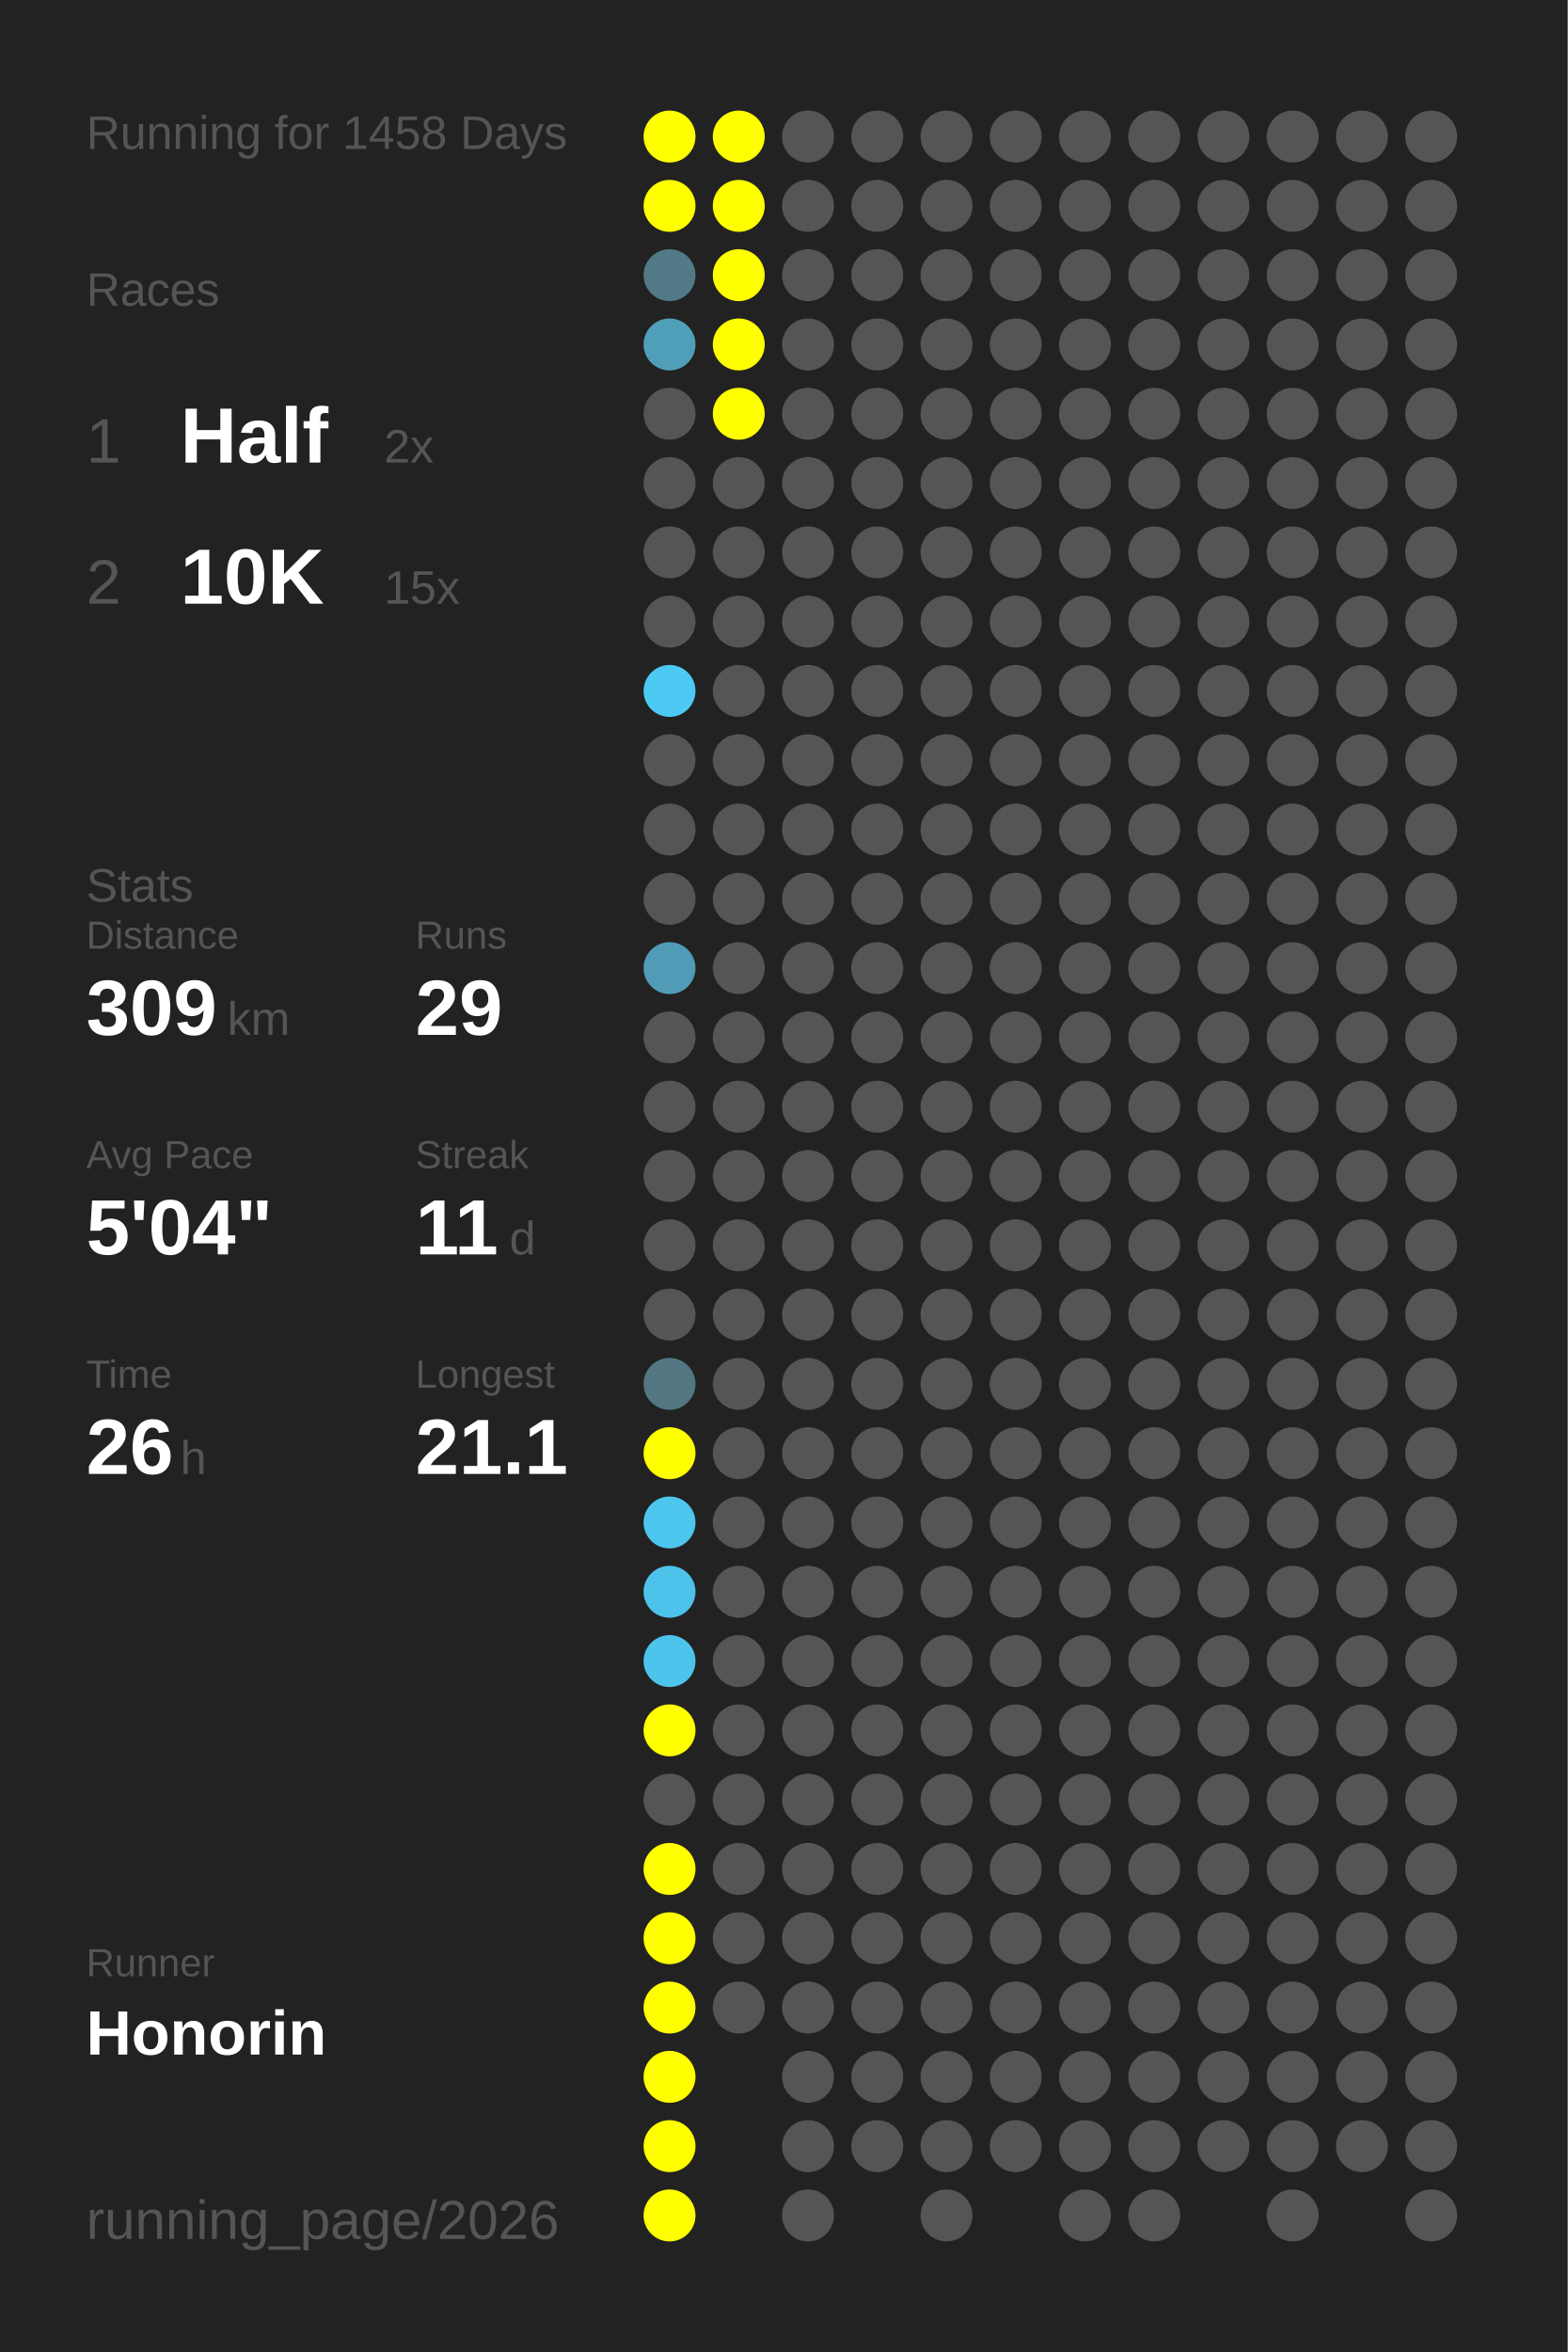
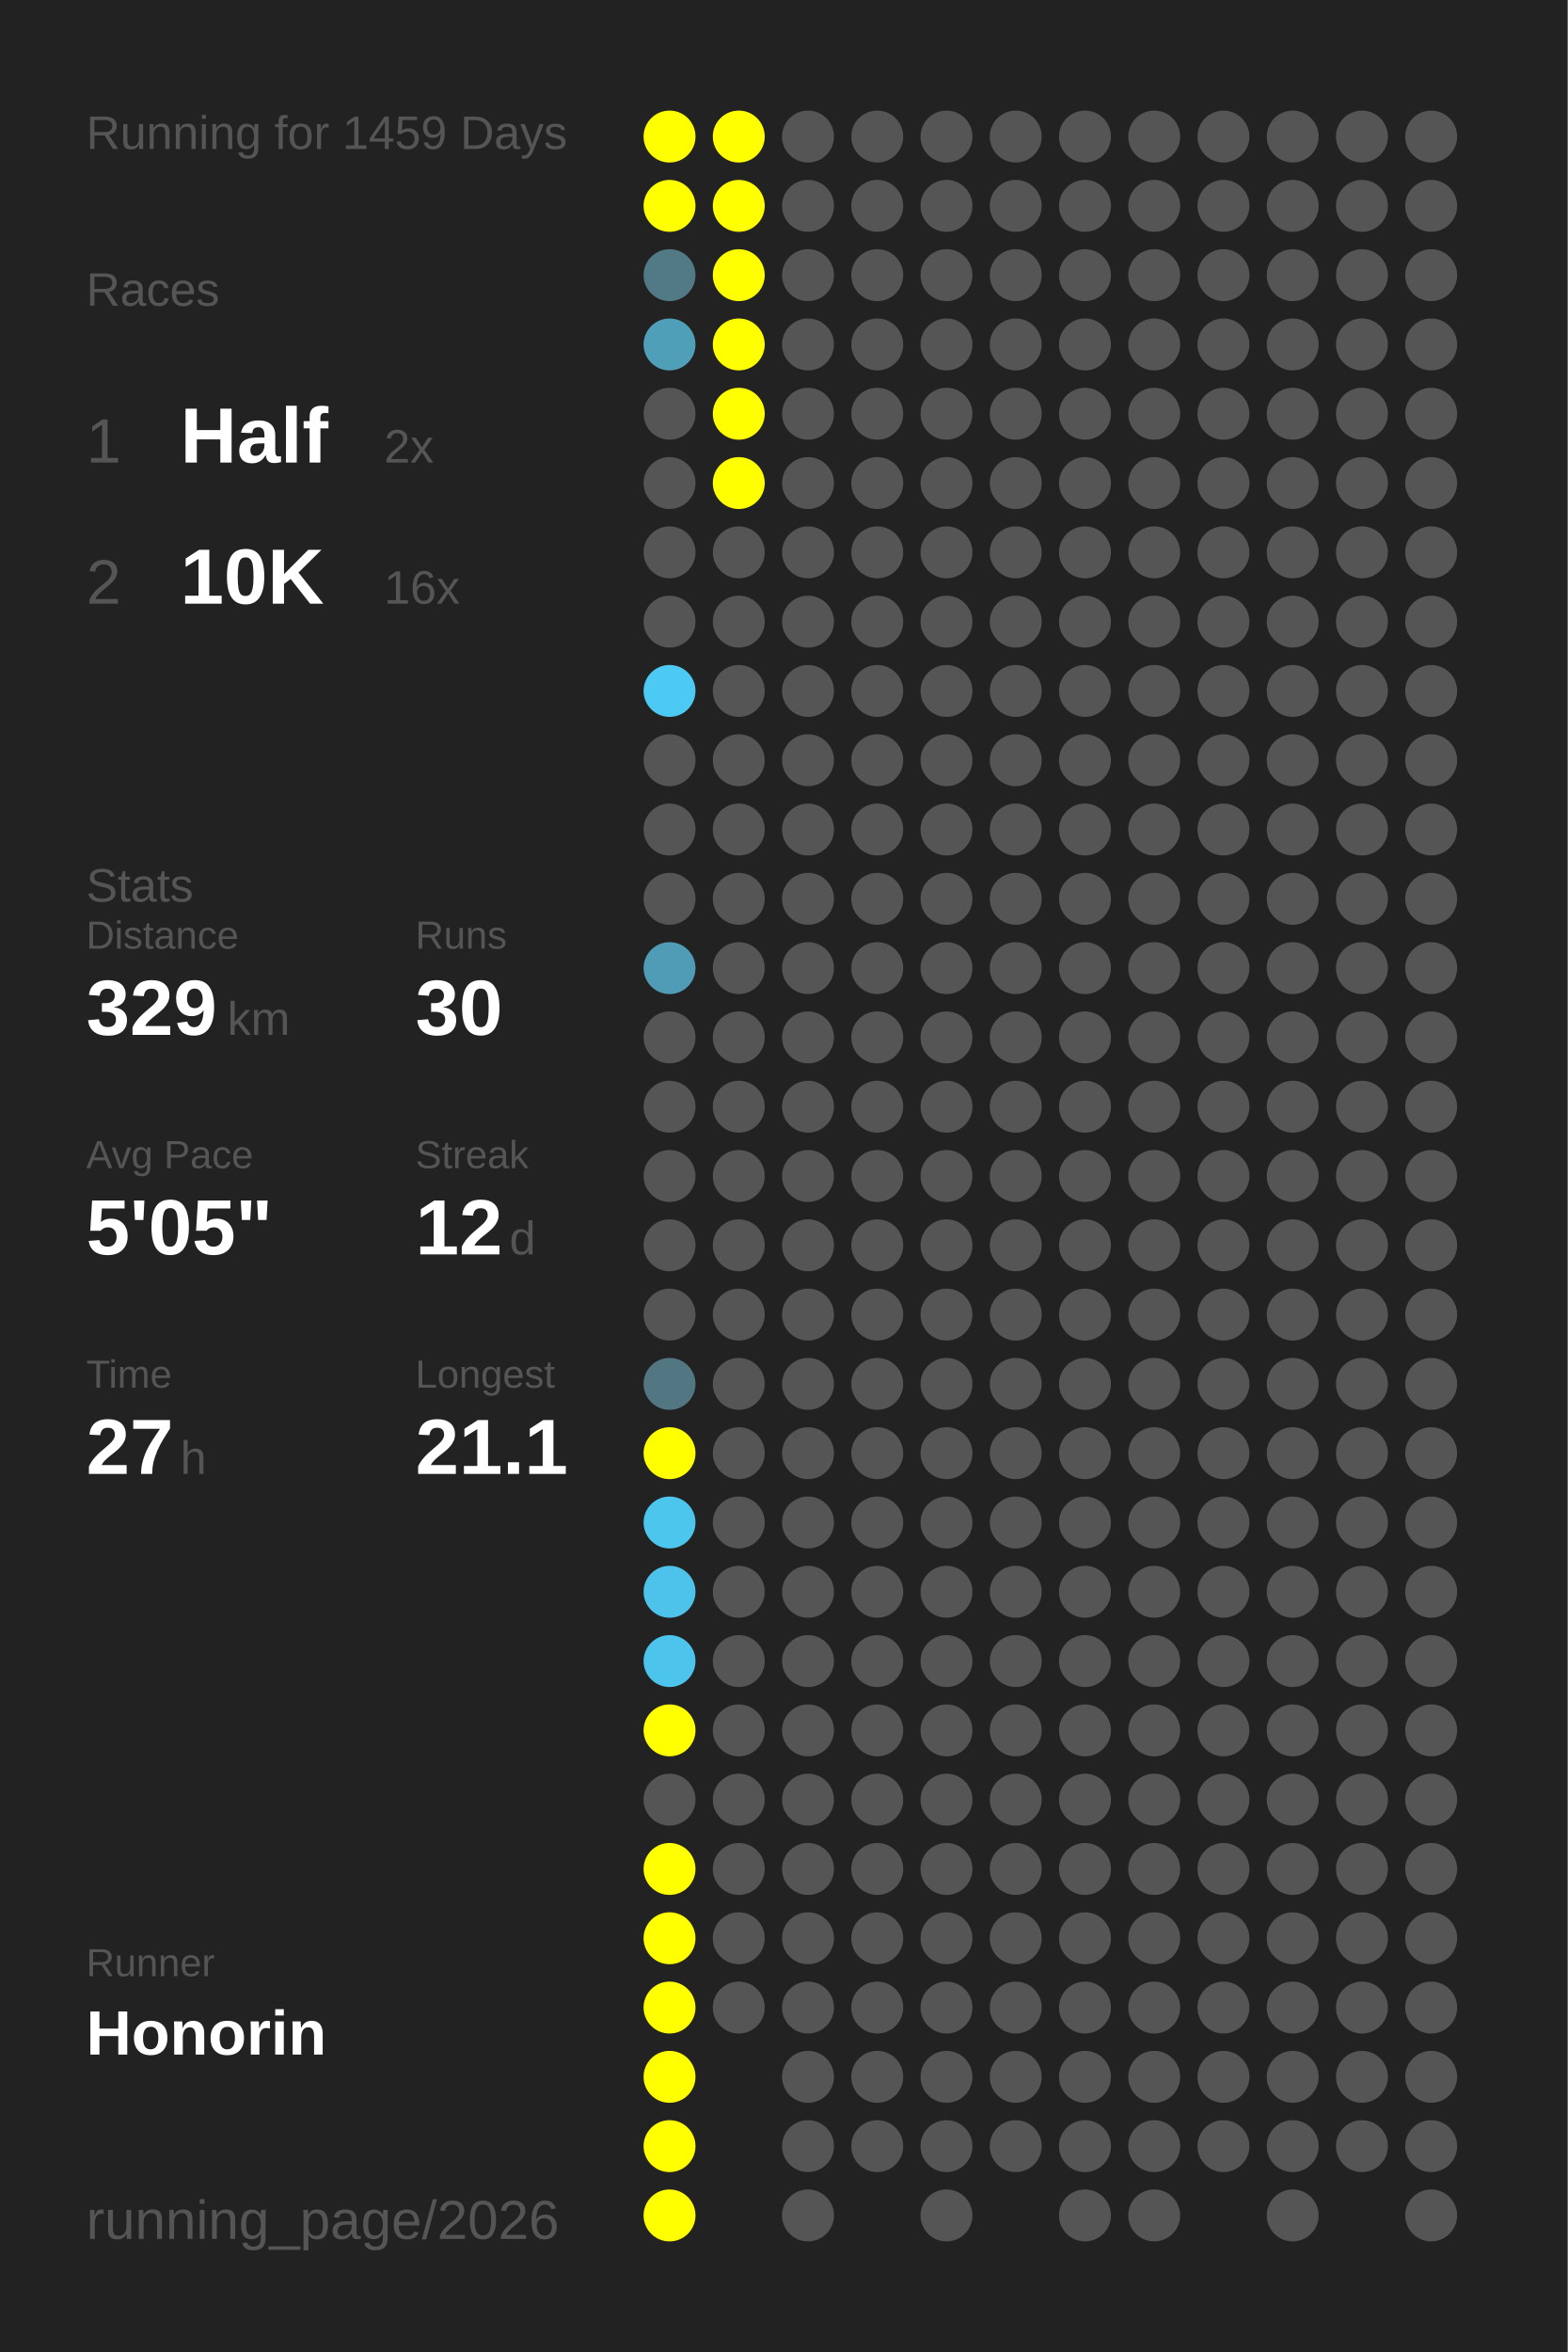
<svg xmlns="http://www.w3.org/2000/svg" baseProfile="full" height="300mm" version="1.1" viewBox="0,0,200,300" width="200mm">
  <defs />
  <rect fill="#222222" height="300" width="200" x="0" y="0" />
-   <text fill="#555555" style="font-size:6px; font-family:Arial;" x="11" y="19">Running for 1458 Days</text>
+   <text fill="#555555" style="font-size:6px; font-family:Arial;" x="11" y="19">Running for 1459 Days</text>
  <text fill="#555555" style="font-size:6px; font-family:Arial;" x="11" y="39">Races</text>
  <text fill="#555555" style="font-size:8px; font-family:Arial;" x="11" y="59">1</text>
  <text fill="#FFFFFF" style="font-size:10px; font-family:Arial; font-weight:bold;" x="23" y="59">Half</text>
  <text fill="#555555" style="font-size:6px; font-family:Arial;" x="49" y="59">2x</text>
  <text fill="#555555" style="font-size:8px; font-family:Arial;" x="11" y="77">2</text>
  <text fill="#FFFFFF" style="font-size:10px; font-family:Arial; font-weight:bold;" x="23" y="77">10K</text>
-   <text fill="#555555" style="font-size:6px; font-family:Arial;" x="49" y="77">15x</text>
+   <text fill="#555555" style="font-size:6px; font-family:Arial;" x="49" y="77">16x</text>
  <text fill="#555555" style="font-size:6px; font-family:Arial;" x="11" y="115">Stats</text>
  <text fill="#555555" style="font-size:5px; font-family:Arial;" x="11" y="121">Distance</text>
-   <text fill="#FFFFFF" style="font-size:10px; font-family:Arial; font-weight:bold;" x="11" y="132">309</text>
+   <text fill="#FFFFFF" style="font-size:10px; font-family:Arial; font-weight:bold;" x="11" y="132">329</text>
  <text fill="#555555" style="font-size:6px; font-family:Arial;" x="29" y="132">km</text>
  <text fill="#555555" style="font-size:5px; font-family:Arial;" x="53" y="121">Runs</text>
-   <text fill="#FFFFFF" style="font-size:10px; font-family:Arial; font-weight:bold;" x="53" y="132">29</text>
+   <text fill="#FFFFFF" style="font-size:10px; font-family:Arial; font-weight:bold;" x="53" y="132">30</text>
  <text fill="#555555" style="font-size:5px; font-family:Arial;" x="11" y="149">Avg Pace</text>
-   <text fill="#FFFFFF" style="font-size:10px; font-family:Arial; font-weight:bold;" x="11" y="160">5'04"</text>
+   <text fill="#FFFFFF" style="font-size:10px; font-family:Arial; font-weight:bold;" x="11" y="160">5'05"</text>
  <text fill="#555555" style="font-size:5px; font-family:Arial;" x="53" y="149">Streak</text>
-   <text fill="#FFFFFF" style="font-size:10px; font-family:Arial; font-weight:bold;" x="53" y="160">11</text>
+   <text fill="#FFFFFF" style="font-size:10px; font-family:Arial; font-weight:bold;" x="53" y="160">12</text>
  <text fill="#555555" style="font-size:6px; font-family:Arial;" x="65" y="160">d</text>
  <text fill="#555555" style="font-size:5px; font-family:Arial;" x="11" y="177">Time</text>
-   <text fill="#FFFFFF" style="font-size:10px; font-family:Arial; font-weight:bold;" x="11" y="188">26</text>
+   <text fill="#FFFFFF" style="font-size:10px; font-family:Arial; font-weight:bold;" x="11" y="188">27</text>
  <text fill="#555555" style="font-size:6px; font-family:Arial;" x="23" y="188">h</text>
  <text fill="#555555" style="font-size:5px; font-family:Arial;" x="53" y="177">Longest</text>
  <text fill="#FFFFFF" style="font-size:10px; font-family:Arial; font-weight:bold;" x="53" y="188">21.1</text>
  <text fill="#555555" style="font-size:5px; font-family:Arial;" x="11" y="252.065">Runner</text>
  <text fill="#FFFFFF" style="font-size:8px; font-family:Arial; font-weight:bold;" x="11" y="262.065">Honorin</text>
  <text fill="#555555" style="font-size:7px; font-family:Arial;" x="11" y="285.581">running_page/2026</text>
  <circle cx="85.417" cy="17.419" fill="#FFFF00" r="3.312" />
  <circle cx="85.417" cy="26.258" fill="#FFFF00" r="3.312" />
  <circle cx="85.417" cy="35.097" fill="#527986" r="3.312" />
  <circle cx="85.417" cy="43.935" fill="#509fb9" r="3.312" />
  <circle cx="85.417" cy="52.774" fill="#555555" r="3.312" />
  <circle cx="85.417" cy="61.613" fill="#555555" r="3.312" />
  <circle cx="85.417" cy="70.452" fill="#555555" r="3.312" />
  <circle cx="85.417" cy="79.29" fill="#555555" r="3.312" />
  <circle cx="85.417" cy="88.129" fill="#4dcaf4" r="3.312" />
  <circle cx="85.417" cy="96.968" fill="#555555" r="3.312" />
  <circle cx="85.417" cy="105.806" fill="#555555" r="3.312" />
  <circle cx="85.417" cy="114.645" fill="#555555" r="3.312" />
  <circle cx="85.417" cy="123.484" fill="#509cb6" r="3.312" />
  <circle cx="85.417" cy="132.323" fill="#555555" r="3.312" />
  <circle cx="85.417" cy="141.161" fill="#555555" r="3.312" />
  <circle cx="85.417" cy="150" fill="#555555" r="3.312" />
  <circle cx="85.417" cy="158.839" fill="#555555" r="3.312" />
  <circle cx="85.417" cy="167.677" fill="#555555" r="3.312" />
  <circle cx="85.417" cy="176.516" fill="#527783" r="3.312" />
  <circle cx="85.417" cy="185.355" fill="#FFFF00" r="3.312" />
  <circle cx="85.417" cy="194.194" fill="#4dc6ee" r="3.312" />
  <circle cx="85.417" cy="203.032" fill="#4dc3eb" r="3.312" />
  <circle cx="85.417" cy="211.871" fill="#4dc4ec" r="3.312" />
  <circle cx="85.417" cy="220.71" fill="#FFFF00" r="3.312" />
  <circle cx="85.417" cy="229.548" fill="#555555" r="3.312" />
  <circle cx="85.417" cy="238.387" fill="#FFFF00" r="3.312" />
  <circle cx="85.417" cy="247.226" fill="#FFFF00" r="3.312" />
  <circle cx="85.417" cy="256.065" fill="#FFFF00" r="3.312" />
  <circle cx="85.417" cy="264.903" fill="#FFFF00" r="3.312" />
  <circle cx="85.417" cy="273.742" fill="#FFFF00" r="3.312" />
  <circle cx="85.417" cy="282.581" fill="#FFFF00" r="3.312" />
  <circle cx="94.25" cy="17.419" fill="#FFFF00" r="3.312" />
  <circle cx="94.25" cy="26.258" fill="#FFFF00" r="3.312" />
  <circle cx="94.25" cy="35.097" fill="#FFFF00" r="3.312" />
  <circle cx="94.25" cy="43.935" fill="#FFFF00" r="3.312" />
  <circle cx="94.25" cy="52.774" fill="#FFFF00" r="3.312" />
-   <circle cx="94.25" cy="61.613" fill="#555555" r="3.312" />
+   <circle cx="94.25" cy="61.613" fill="#FFFF00" r="3.312" />
  <circle cx="94.25" cy="70.452" fill="#555555" r="3.312" />
  <circle cx="94.25" cy="79.29" fill="#555555" r="3.312" />
  <circle cx="94.25" cy="88.129" fill="#555555" r="3.312" />
  <circle cx="94.25" cy="96.968" fill="#555555" r="3.312" />
  <circle cx="94.25" cy="105.806" fill="#555555" r="3.312" />
  <circle cx="94.25" cy="114.645" fill="#555555" r="3.312" />
  <circle cx="94.25" cy="123.484" fill="#555555" r="3.312" />
  <circle cx="94.25" cy="132.323" fill="#555555" r="3.312" />
  <circle cx="94.25" cy="141.161" fill="#555555" r="3.312" />
  <circle cx="94.25" cy="150" fill="#555555" r="3.312" />
  <circle cx="94.25" cy="158.839" fill="#555555" r="3.312" />
  <circle cx="94.25" cy="167.677" fill="#555555" r="3.312" />
  <circle cx="94.25" cy="176.516" fill="#555555" r="3.312" />
  <circle cx="94.25" cy="185.355" fill="#555555" r="3.312" />
  <circle cx="94.25" cy="194.194" fill="#555555" r="3.312" />
  <circle cx="94.25" cy="203.032" fill="#555555" r="3.312" />
  <circle cx="94.25" cy="211.871" fill="#555555" r="3.312" />
  <circle cx="94.25" cy="220.71" fill="#555555" r="3.312" />
  <circle cx="94.25" cy="229.548" fill="#555555" r="3.312" />
  <circle cx="94.25" cy="238.387" fill="#555555" r="3.312" />
  <circle cx="94.25" cy="247.226" fill="#555555" r="3.312" />
  <circle cx="94.25" cy="256.065" fill="#555555" r="3.312" />
  <circle cx="103.083" cy="17.419" fill="#555555" r="3.312" />
  <circle cx="103.083" cy="26.258" fill="#555555" r="3.312" />
  <circle cx="103.083" cy="35.097" fill="#555555" r="3.312" />
  <circle cx="103.083" cy="43.935" fill="#555555" r="3.312" />
  <circle cx="103.083" cy="52.774" fill="#555555" r="3.312" />
  <circle cx="103.083" cy="61.613" fill="#555555" r="3.312" />
  <circle cx="103.083" cy="70.452" fill="#555555" r="3.312" />
  <circle cx="103.083" cy="79.29" fill="#555555" r="3.312" />
  <circle cx="103.083" cy="88.129" fill="#555555" r="3.312" />
  <circle cx="103.083" cy="96.968" fill="#555555" r="3.312" />
  <circle cx="103.083" cy="105.806" fill="#555555" r="3.312" />
  <circle cx="103.083" cy="114.645" fill="#555555" r="3.312" />
  <circle cx="103.083" cy="123.484" fill="#555555" r="3.312" />
  <circle cx="103.083" cy="132.323" fill="#555555" r="3.312" />
  <circle cx="103.083" cy="141.161" fill="#555555" r="3.312" />
  <circle cx="103.083" cy="150" fill="#555555" r="3.312" />
  <circle cx="103.083" cy="158.839" fill="#555555" r="3.312" />
  <circle cx="103.083" cy="167.677" fill="#555555" r="3.312" />
  <circle cx="103.083" cy="176.516" fill="#555555" r="3.312" />
  <circle cx="103.083" cy="185.355" fill="#555555" r="3.312" />
  <circle cx="103.083" cy="194.194" fill="#555555" r="3.312" />
  <circle cx="103.083" cy="203.032" fill="#555555" r="3.312" />
  <circle cx="103.083" cy="211.871" fill="#555555" r="3.312" />
  <circle cx="103.083" cy="220.71" fill="#555555" r="3.312" />
  <circle cx="103.083" cy="229.548" fill="#555555" r="3.312" />
  <circle cx="103.083" cy="238.387" fill="#555555" r="3.312" />
  <circle cx="103.083" cy="247.226" fill="#555555" r="3.312" />
  <circle cx="103.083" cy="256.065" fill="#555555" r="3.312" />
  <circle cx="103.083" cy="264.903" fill="#555555" r="3.312" />
  <circle cx="103.083" cy="273.742" fill="#555555" r="3.312" />
  <circle cx="103.083" cy="282.581" fill="#555555" r="3.312" />
  <circle cx="111.917" cy="17.419" fill="#555555" r="3.312" />
  <circle cx="111.917" cy="26.258" fill="#555555" r="3.312" />
  <circle cx="111.917" cy="35.097" fill="#555555" r="3.312" />
  <circle cx="111.917" cy="43.935" fill="#555555" r="3.312" />
  <circle cx="111.917" cy="52.774" fill="#555555" r="3.312" />
  <circle cx="111.917" cy="61.613" fill="#555555" r="3.312" />
  <circle cx="111.917" cy="70.452" fill="#555555" r="3.312" />
  <circle cx="111.917" cy="79.29" fill="#555555" r="3.312" />
  <circle cx="111.917" cy="88.129" fill="#555555" r="3.312" />
  <circle cx="111.917" cy="96.968" fill="#555555" r="3.312" />
  <circle cx="111.917" cy="105.806" fill="#555555" r="3.312" />
  <circle cx="111.917" cy="114.645" fill="#555555" r="3.312" />
  <circle cx="111.917" cy="123.484" fill="#555555" r="3.312" />
  <circle cx="111.917" cy="132.323" fill="#555555" r="3.312" />
  <circle cx="111.917" cy="141.161" fill="#555555" r="3.312" />
  <circle cx="111.917" cy="150" fill="#555555" r="3.312" />
  <circle cx="111.917" cy="158.839" fill="#555555" r="3.312" />
  <circle cx="111.917" cy="167.677" fill="#555555" r="3.312" />
  <circle cx="111.917" cy="176.516" fill="#555555" r="3.312" />
  <circle cx="111.917" cy="185.355" fill="#555555" r="3.312" />
  <circle cx="111.917" cy="194.194" fill="#555555" r="3.312" />
  <circle cx="111.917" cy="203.032" fill="#555555" r="3.312" />
  <circle cx="111.917" cy="211.871" fill="#555555" r="3.312" />
  <circle cx="111.917" cy="220.71" fill="#555555" r="3.312" />
  <circle cx="111.917" cy="229.548" fill="#555555" r="3.312" />
  <circle cx="111.917" cy="238.387" fill="#555555" r="3.312" />
  <circle cx="111.917" cy="247.226" fill="#555555" r="3.312" />
  <circle cx="111.917" cy="256.065" fill="#555555" r="3.312" />
  <circle cx="111.917" cy="264.903" fill="#555555" r="3.312" />
  <circle cx="111.917" cy="273.742" fill="#555555" r="3.312" />
  <circle cx="120.75" cy="17.419" fill="#555555" r="3.312" />
  <circle cx="120.75" cy="26.258" fill="#555555" r="3.312" />
  <circle cx="120.75" cy="35.097" fill="#555555" r="3.312" />
  <circle cx="120.75" cy="43.935" fill="#555555" r="3.312" />
  <circle cx="120.75" cy="52.774" fill="#555555" r="3.312" />
  <circle cx="120.75" cy="61.613" fill="#555555" r="3.312" />
  <circle cx="120.75" cy="70.452" fill="#555555" r="3.312" />
  <circle cx="120.75" cy="79.29" fill="#555555" r="3.312" />
  <circle cx="120.75" cy="88.129" fill="#555555" r="3.312" />
  <circle cx="120.75" cy="96.968" fill="#555555" r="3.312" />
  <circle cx="120.75" cy="105.806" fill="#555555" r="3.312" />
  <circle cx="120.75" cy="114.645" fill="#555555" r="3.312" />
  <circle cx="120.75" cy="123.484" fill="#555555" r="3.312" />
  <circle cx="120.75" cy="132.323" fill="#555555" r="3.312" />
  <circle cx="120.75" cy="141.161" fill="#555555" r="3.312" />
  <circle cx="120.75" cy="150" fill="#555555" r="3.312" />
  <circle cx="120.75" cy="158.839" fill="#555555" r="3.312" />
  <circle cx="120.75" cy="167.677" fill="#555555" r="3.312" />
  <circle cx="120.75" cy="176.516" fill="#555555" r="3.312" />
  <circle cx="120.75" cy="185.355" fill="#555555" r="3.312" />
  <circle cx="120.75" cy="194.194" fill="#555555" r="3.312" />
  <circle cx="120.75" cy="203.032" fill="#555555" r="3.312" />
  <circle cx="120.75" cy="211.871" fill="#555555" r="3.312" />
  <circle cx="120.75" cy="220.71" fill="#555555" r="3.312" />
  <circle cx="120.75" cy="229.548" fill="#555555" r="3.312" />
  <circle cx="120.75" cy="238.387" fill="#555555" r="3.312" />
  <circle cx="120.75" cy="247.226" fill="#555555" r="3.312" />
  <circle cx="120.75" cy="256.065" fill="#555555" r="3.312" />
  <circle cx="120.75" cy="264.903" fill="#555555" r="3.312" />
  <circle cx="120.75" cy="273.742" fill="#555555" r="3.312" />
  <circle cx="120.75" cy="282.581" fill="#555555" r="3.312" />
  <circle cx="129.583" cy="17.419" fill="#555555" r="3.312" />
  <circle cx="129.583" cy="26.258" fill="#555555" r="3.312" />
  <circle cx="129.583" cy="35.097" fill="#555555" r="3.312" />
  <circle cx="129.583" cy="43.935" fill="#555555" r="3.312" />
  <circle cx="129.583" cy="52.774" fill="#555555" r="3.312" />
  <circle cx="129.583" cy="61.613" fill="#555555" r="3.312" />
  <circle cx="129.583" cy="70.452" fill="#555555" r="3.312" />
  <circle cx="129.583" cy="79.29" fill="#555555" r="3.312" />
  <circle cx="129.583" cy="88.129" fill="#555555" r="3.312" />
  <circle cx="129.583" cy="96.968" fill="#555555" r="3.312" />
  <circle cx="129.583" cy="105.806" fill="#555555" r="3.312" />
  <circle cx="129.583" cy="114.645" fill="#555555" r="3.312" />
  <circle cx="129.583" cy="123.484" fill="#555555" r="3.312" />
  <circle cx="129.583" cy="132.323" fill="#555555" r="3.312" />
  <circle cx="129.583" cy="141.161" fill="#555555" r="3.312" />
  <circle cx="129.583" cy="150" fill="#555555" r="3.312" />
  <circle cx="129.583" cy="158.839" fill="#555555" r="3.312" />
  <circle cx="129.583" cy="167.677" fill="#555555" r="3.312" />
  <circle cx="129.583" cy="176.516" fill="#555555" r="3.312" />
  <circle cx="129.583" cy="185.355" fill="#555555" r="3.312" />
  <circle cx="129.583" cy="194.194" fill="#555555" r="3.312" />
  <circle cx="129.583" cy="203.032" fill="#555555" r="3.312" />
  <circle cx="129.583" cy="211.871" fill="#555555" r="3.312" />
  <circle cx="129.583" cy="220.71" fill="#555555" r="3.312" />
  <circle cx="129.583" cy="229.548" fill="#555555" r="3.312" />
  <circle cx="129.583" cy="238.387" fill="#555555" r="3.312" />
  <circle cx="129.583" cy="247.226" fill="#555555" r="3.312" />
  <circle cx="129.583" cy="256.065" fill="#555555" r="3.312" />
  <circle cx="129.583" cy="264.903" fill="#555555" r="3.312" />
  <circle cx="129.583" cy="273.742" fill="#555555" r="3.312" />
  <circle cx="138.417" cy="17.419" fill="#555555" r="3.312" />
  <circle cx="138.417" cy="26.258" fill="#555555" r="3.312" />
  <circle cx="138.417" cy="35.097" fill="#555555" r="3.312" />
  <circle cx="138.417" cy="43.935" fill="#555555" r="3.312" />
  <circle cx="138.417" cy="52.774" fill="#555555" r="3.312" />
  <circle cx="138.417" cy="61.613" fill="#555555" r="3.312" />
  <circle cx="138.417" cy="70.452" fill="#555555" r="3.312" />
  <circle cx="138.417" cy="79.29" fill="#555555" r="3.312" />
  <circle cx="138.417" cy="88.129" fill="#555555" r="3.312" />
  <circle cx="138.417" cy="96.968" fill="#555555" r="3.312" />
  <circle cx="138.417" cy="105.806" fill="#555555" r="3.312" />
  <circle cx="138.417" cy="114.645" fill="#555555" r="3.312" />
  <circle cx="138.417" cy="123.484" fill="#555555" r="3.312" />
  <circle cx="138.417" cy="132.323" fill="#555555" r="3.312" />
  <circle cx="138.417" cy="141.161" fill="#555555" r="3.312" />
  <circle cx="138.417" cy="150" fill="#555555" r="3.312" />
  <circle cx="138.417" cy="158.839" fill="#555555" r="3.312" />
  <circle cx="138.417" cy="167.677" fill="#555555" r="3.312" />
  <circle cx="138.417" cy="176.516" fill="#555555" r="3.312" />
  <circle cx="138.417" cy="185.355" fill="#555555" r="3.312" />
  <circle cx="138.417" cy="194.194" fill="#555555" r="3.312" />
  <circle cx="138.417" cy="203.032" fill="#555555" r="3.312" />
  <circle cx="138.417" cy="211.871" fill="#555555" r="3.312" />
  <circle cx="138.417" cy="220.71" fill="#555555" r="3.312" />
  <circle cx="138.417" cy="229.548" fill="#555555" r="3.312" />
  <circle cx="138.417" cy="238.387" fill="#555555" r="3.312" />
  <circle cx="138.417" cy="247.226" fill="#555555" r="3.312" />
  <circle cx="138.417" cy="256.065" fill="#555555" r="3.312" />
  <circle cx="138.417" cy="264.903" fill="#555555" r="3.312" />
  <circle cx="138.417" cy="273.742" fill="#555555" r="3.312" />
  <circle cx="138.417" cy="282.581" fill="#555555" r="3.312" />
  <circle cx="147.25" cy="17.419" fill="#555555" r="3.312" />
  <circle cx="147.25" cy="26.258" fill="#555555" r="3.312" />
  <circle cx="147.25" cy="35.097" fill="#555555" r="3.312" />
  <circle cx="147.25" cy="43.935" fill="#555555" r="3.312" />
  <circle cx="147.25" cy="52.774" fill="#555555" r="3.312" />
  <circle cx="147.25" cy="61.613" fill="#555555" r="3.312" />
  <circle cx="147.25" cy="70.452" fill="#555555" r="3.312" />
  <circle cx="147.25" cy="79.29" fill="#555555" r="3.312" />
  <circle cx="147.25" cy="88.129" fill="#555555" r="3.312" />
  <circle cx="147.25" cy="96.968" fill="#555555" r="3.312" />
  <circle cx="147.25" cy="105.806" fill="#555555" r="3.312" />
  <circle cx="147.25" cy="114.645" fill="#555555" r="3.312" />
  <circle cx="147.25" cy="123.484" fill="#555555" r="3.312" />
  <circle cx="147.25" cy="132.323" fill="#555555" r="3.312" />
  <circle cx="147.25" cy="141.161" fill="#555555" r="3.312" />
  <circle cx="147.25" cy="150" fill="#555555" r="3.312" />
  <circle cx="147.25" cy="158.839" fill="#555555" r="3.312" />
  <circle cx="147.25" cy="167.677" fill="#555555" r="3.312" />
  <circle cx="147.25" cy="176.516" fill="#555555" r="3.312" />
  <circle cx="147.25" cy="185.355" fill="#555555" r="3.312" />
  <circle cx="147.25" cy="194.194" fill="#555555" r="3.312" />
  <circle cx="147.25" cy="203.032" fill="#555555" r="3.312" />
  <circle cx="147.25" cy="211.871" fill="#555555" r="3.312" />
  <circle cx="147.25" cy="220.71" fill="#555555" r="3.312" />
  <circle cx="147.25" cy="229.548" fill="#555555" r="3.312" />
  <circle cx="147.25" cy="238.387" fill="#555555" r="3.312" />
  <circle cx="147.25" cy="247.226" fill="#555555" r="3.312" />
  <circle cx="147.25" cy="256.065" fill="#555555" r="3.312" />
  <circle cx="147.25" cy="264.903" fill="#555555" r="3.312" />
  <circle cx="147.25" cy="273.742" fill="#555555" r="3.312" />
  <circle cx="147.25" cy="282.581" fill="#555555" r="3.312" />
  <circle cx="156.083" cy="17.419" fill="#555555" r="3.312" />
  <circle cx="156.083" cy="26.258" fill="#555555" r="3.312" />
  <circle cx="156.083" cy="35.097" fill="#555555" r="3.312" />
  <circle cx="156.083" cy="43.935" fill="#555555" r="3.312" />
  <circle cx="156.083" cy="52.774" fill="#555555" r="3.312" />
  <circle cx="156.083" cy="61.613" fill="#555555" r="3.312" />
  <circle cx="156.083" cy="70.452" fill="#555555" r="3.312" />
  <circle cx="156.083" cy="79.29" fill="#555555" r="3.312" />
  <circle cx="156.083" cy="88.129" fill="#555555" r="3.312" />
  <circle cx="156.083" cy="96.968" fill="#555555" r="3.312" />
  <circle cx="156.083" cy="105.806" fill="#555555" r="3.312" />
  <circle cx="156.083" cy="114.645" fill="#555555" r="3.312" />
  <circle cx="156.083" cy="123.484" fill="#555555" r="3.312" />
  <circle cx="156.083" cy="132.323" fill="#555555" r="3.312" />
  <circle cx="156.083" cy="141.161" fill="#555555" r="3.312" />
  <circle cx="156.083" cy="150" fill="#555555" r="3.312" />
  <circle cx="156.083" cy="158.839" fill="#555555" r="3.312" />
  <circle cx="156.083" cy="167.677" fill="#555555" r="3.312" />
  <circle cx="156.083" cy="176.516" fill="#555555" r="3.312" />
  <circle cx="156.083" cy="185.355" fill="#555555" r="3.312" />
  <circle cx="156.083" cy="194.194" fill="#555555" r="3.312" />
  <circle cx="156.083" cy="203.032" fill="#555555" r="3.312" />
  <circle cx="156.083" cy="211.871" fill="#555555" r="3.312" />
  <circle cx="156.083" cy="220.71" fill="#555555" r="3.312" />
  <circle cx="156.083" cy="229.548" fill="#555555" r="3.312" />
  <circle cx="156.083" cy="238.387" fill="#555555" r="3.312" />
  <circle cx="156.083" cy="247.226" fill="#555555" r="3.312" />
  <circle cx="156.083" cy="256.065" fill="#555555" r="3.312" />
  <circle cx="156.083" cy="264.903" fill="#555555" r="3.312" />
  <circle cx="156.083" cy="273.742" fill="#555555" r="3.312" />
  <circle cx="164.917" cy="17.419" fill="#555555" r="3.312" />
  <circle cx="164.917" cy="26.258" fill="#555555" r="3.312" />
  <circle cx="164.917" cy="35.097" fill="#555555" r="3.312" />
  <circle cx="164.917" cy="43.935" fill="#555555" r="3.312" />
  <circle cx="164.917" cy="52.774" fill="#555555" r="3.312" />
  <circle cx="164.917" cy="61.613" fill="#555555" r="3.312" />
  <circle cx="164.917" cy="70.452" fill="#555555" r="3.312" />
  <circle cx="164.917" cy="79.29" fill="#555555" r="3.312" />
  <circle cx="164.917" cy="88.129" fill="#555555" r="3.312" />
  <circle cx="164.917" cy="96.968" fill="#555555" r="3.312" />
  <circle cx="164.917" cy="105.806" fill="#555555" r="3.312" />
  <circle cx="164.917" cy="114.645" fill="#555555" r="3.312" />
  <circle cx="164.917" cy="123.484" fill="#555555" r="3.312" />
  <circle cx="164.917" cy="132.323" fill="#555555" r="3.312" />
  <circle cx="164.917" cy="141.161" fill="#555555" r="3.312" />
  <circle cx="164.917" cy="150" fill="#555555" r="3.312" />
  <circle cx="164.917" cy="158.839" fill="#555555" r="3.312" />
  <circle cx="164.917" cy="167.677" fill="#555555" r="3.312" />
  <circle cx="164.917" cy="176.516" fill="#555555" r="3.312" />
  <circle cx="164.917" cy="185.355" fill="#555555" r="3.312" />
  <circle cx="164.917" cy="194.194" fill="#555555" r="3.312" />
  <circle cx="164.917" cy="203.032" fill="#555555" r="3.312" />
  <circle cx="164.917" cy="211.871" fill="#555555" r="3.312" />
  <circle cx="164.917" cy="220.71" fill="#555555" r="3.312" />
  <circle cx="164.917" cy="229.548" fill="#555555" r="3.312" />
  <circle cx="164.917" cy="238.387" fill="#555555" r="3.312" />
  <circle cx="164.917" cy="247.226" fill="#555555" r="3.312" />
  <circle cx="164.917" cy="256.065" fill="#555555" r="3.312" />
  <circle cx="164.917" cy="264.903" fill="#555555" r="3.312" />
  <circle cx="164.917" cy="273.742" fill="#555555" r="3.312" />
  <circle cx="164.917" cy="282.581" fill="#555555" r="3.312" />
  <circle cx="173.75" cy="17.419" fill="#555555" r="3.312" />
  <circle cx="173.75" cy="26.258" fill="#555555" r="3.312" />
  <circle cx="173.75" cy="35.097" fill="#555555" r="3.312" />
  <circle cx="173.75" cy="43.935" fill="#555555" r="3.312" />
  <circle cx="173.75" cy="52.774" fill="#555555" r="3.312" />
  <circle cx="173.75" cy="61.613" fill="#555555" r="3.312" />
  <circle cx="173.75" cy="70.452" fill="#555555" r="3.312" />
  <circle cx="173.75" cy="79.29" fill="#555555" r="3.312" />
  <circle cx="173.75" cy="88.129" fill="#555555" r="3.312" />
  <circle cx="173.75" cy="96.968" fill="#555555" r="3.312" />
  <circle cx="173.75" cy="105.806" fill="#555555" r="3.312" />
  <circle cx="173.75" cy="114.645" fill="#555555" r="3.312" />
  <circle cx="173.75" cy="123.484" fill="#555555" r="3.312" />
  <circle cx="173.75" cy="132.323" fill="#555555" r="3.312" />
  <circle cx="173.75" cy="141.161" fill="#555555" r="3.312" />
  <circle cx="173.75" cy="150" fill="#555555" r="3.312" />
  <circle cx="173.75" cy="158.839" fill="#555555" r="3.312" />
  <circle cx="173.75" cy="167.677" fill="#555555" r="3.312" />
  <circle cx="173.75" cy="176.516" fill="#555555" r="3.312" />
  <circle cx="173.75" cy="185.355" fill="#555555" r="3.312" />
  <circle cx="173.75" cy="194.194" fill="#555555" r="3.312" />
  <circle cx="173.75" cy="203.032" fill="#555555" r="3.312" />
  <circle cx="173.75" cy="211.871" fill="#555555" r="3.312" />
  <circle cx="173.75" cy="220.71" fill="#555555" r="3.312" />
  <circle cx="173.75" cy="229.548" fill="#555555" r="3.312" />
  <circle cx="173.75" cy="238.387" fill="#555555" r="3.312" />
  <circle cx="173.75" cy="247.226" fill="#555555" r="3.312" />
  <circle cx="173.75" cy="256.065" fill="#555555" r="3.312" />
  <circle cx="173.75" cy="264.903" fill="#555555" r="3.312" />
  <circle cx="173.75" cy="273.742" fill="#555555" r="3.312" />
  <circle cx="182.583" cy="17.419" fill="#555555" r="3.312" />
  <circle cx="182.583" cy="26.258" fill="#555555" r="3.312" />
  <circle cx="182.583" cy="35.097" fill="#555555" r="3.312" />
  <circle cx="182.583" cy="43.935" fill="#555555" r="3.312" />
  <circle cx="182.583" cy="52.774" fill="#555555" r="3.312" />
  <circle cx="182.583" cy="61.613" fill="#555555" r="3.312" />
  <circle cx="182.583" cy="70.452" fill="#555555" r="3.312" />
  <circle cx="182.583" cy="79.29" fill="#555555" r="3.312" />
  <circle cx="182.583" cy="88.129" fill="#555555" r="3.312" />
  <circle cx="182.583" cy="96.968" fill="#555555" r="3.312" />
  <circle cx="182.583" cy="105.806" fill="#555555" r="3.312" />
  <circle cx="182.583" cy="114.645" fill="#555555" r="3.312" />
  <circle cx="182.583" cy="123.484" fill="#555555" r="3.312" />
  <circle cx="182.583" cy="132.323" fill="#555555" r="3.312" />
  <circle cx="182.583" cy="141.161" fill="#555555" r="3.312" />
  <circle cx="182.583" cy="150" fill="#555555" r="3.312" />
  <circle cx="182.583" cy="158.839" fill="#555555" r="3.312" />
  <circle cx="182.583" cy="167.677" fill="#555555" r="3.312" />
  <circle cx="182.583" cy="176.516" fill="#555555" r="3.312" />
  <circle cx="182.583" cy="185.355" fill="#555555" r="3.312" />
  <circle cx="182.583" cy="194.194" fill="#555555" r="3.312" />
  <circle cx="182.583" cy="203.032" fill="#555555" r="3.312" />
  <circle cx="182.583" cy="211.871" fill="#555555" r="3.312" />
  <circle cx="182.583" cy="220.71" fill="#555555" r="3.312" />
  <circle cx="182.583" cy="229.548" fill="#555555" r="3.312" />
  <circle cx="182.583" cy="238.387" fill="#555555" r="3.312" />
  <circle cx="182.583" cy="247.226" fill="#555555" r="3.312" />
  <circle cx="182.583" cy="256.065" fill="#555555" r="3.312" />
  <circle cx="182.583" cy="264.903" fill="#555555" r="3.312" />
  <circle cx="182.583" cy="273.742" fill="#555555" r="3.312" />
  <circle cx="182.583" cy="282.581" fill="#555555" r="3.312" />
</svg>
